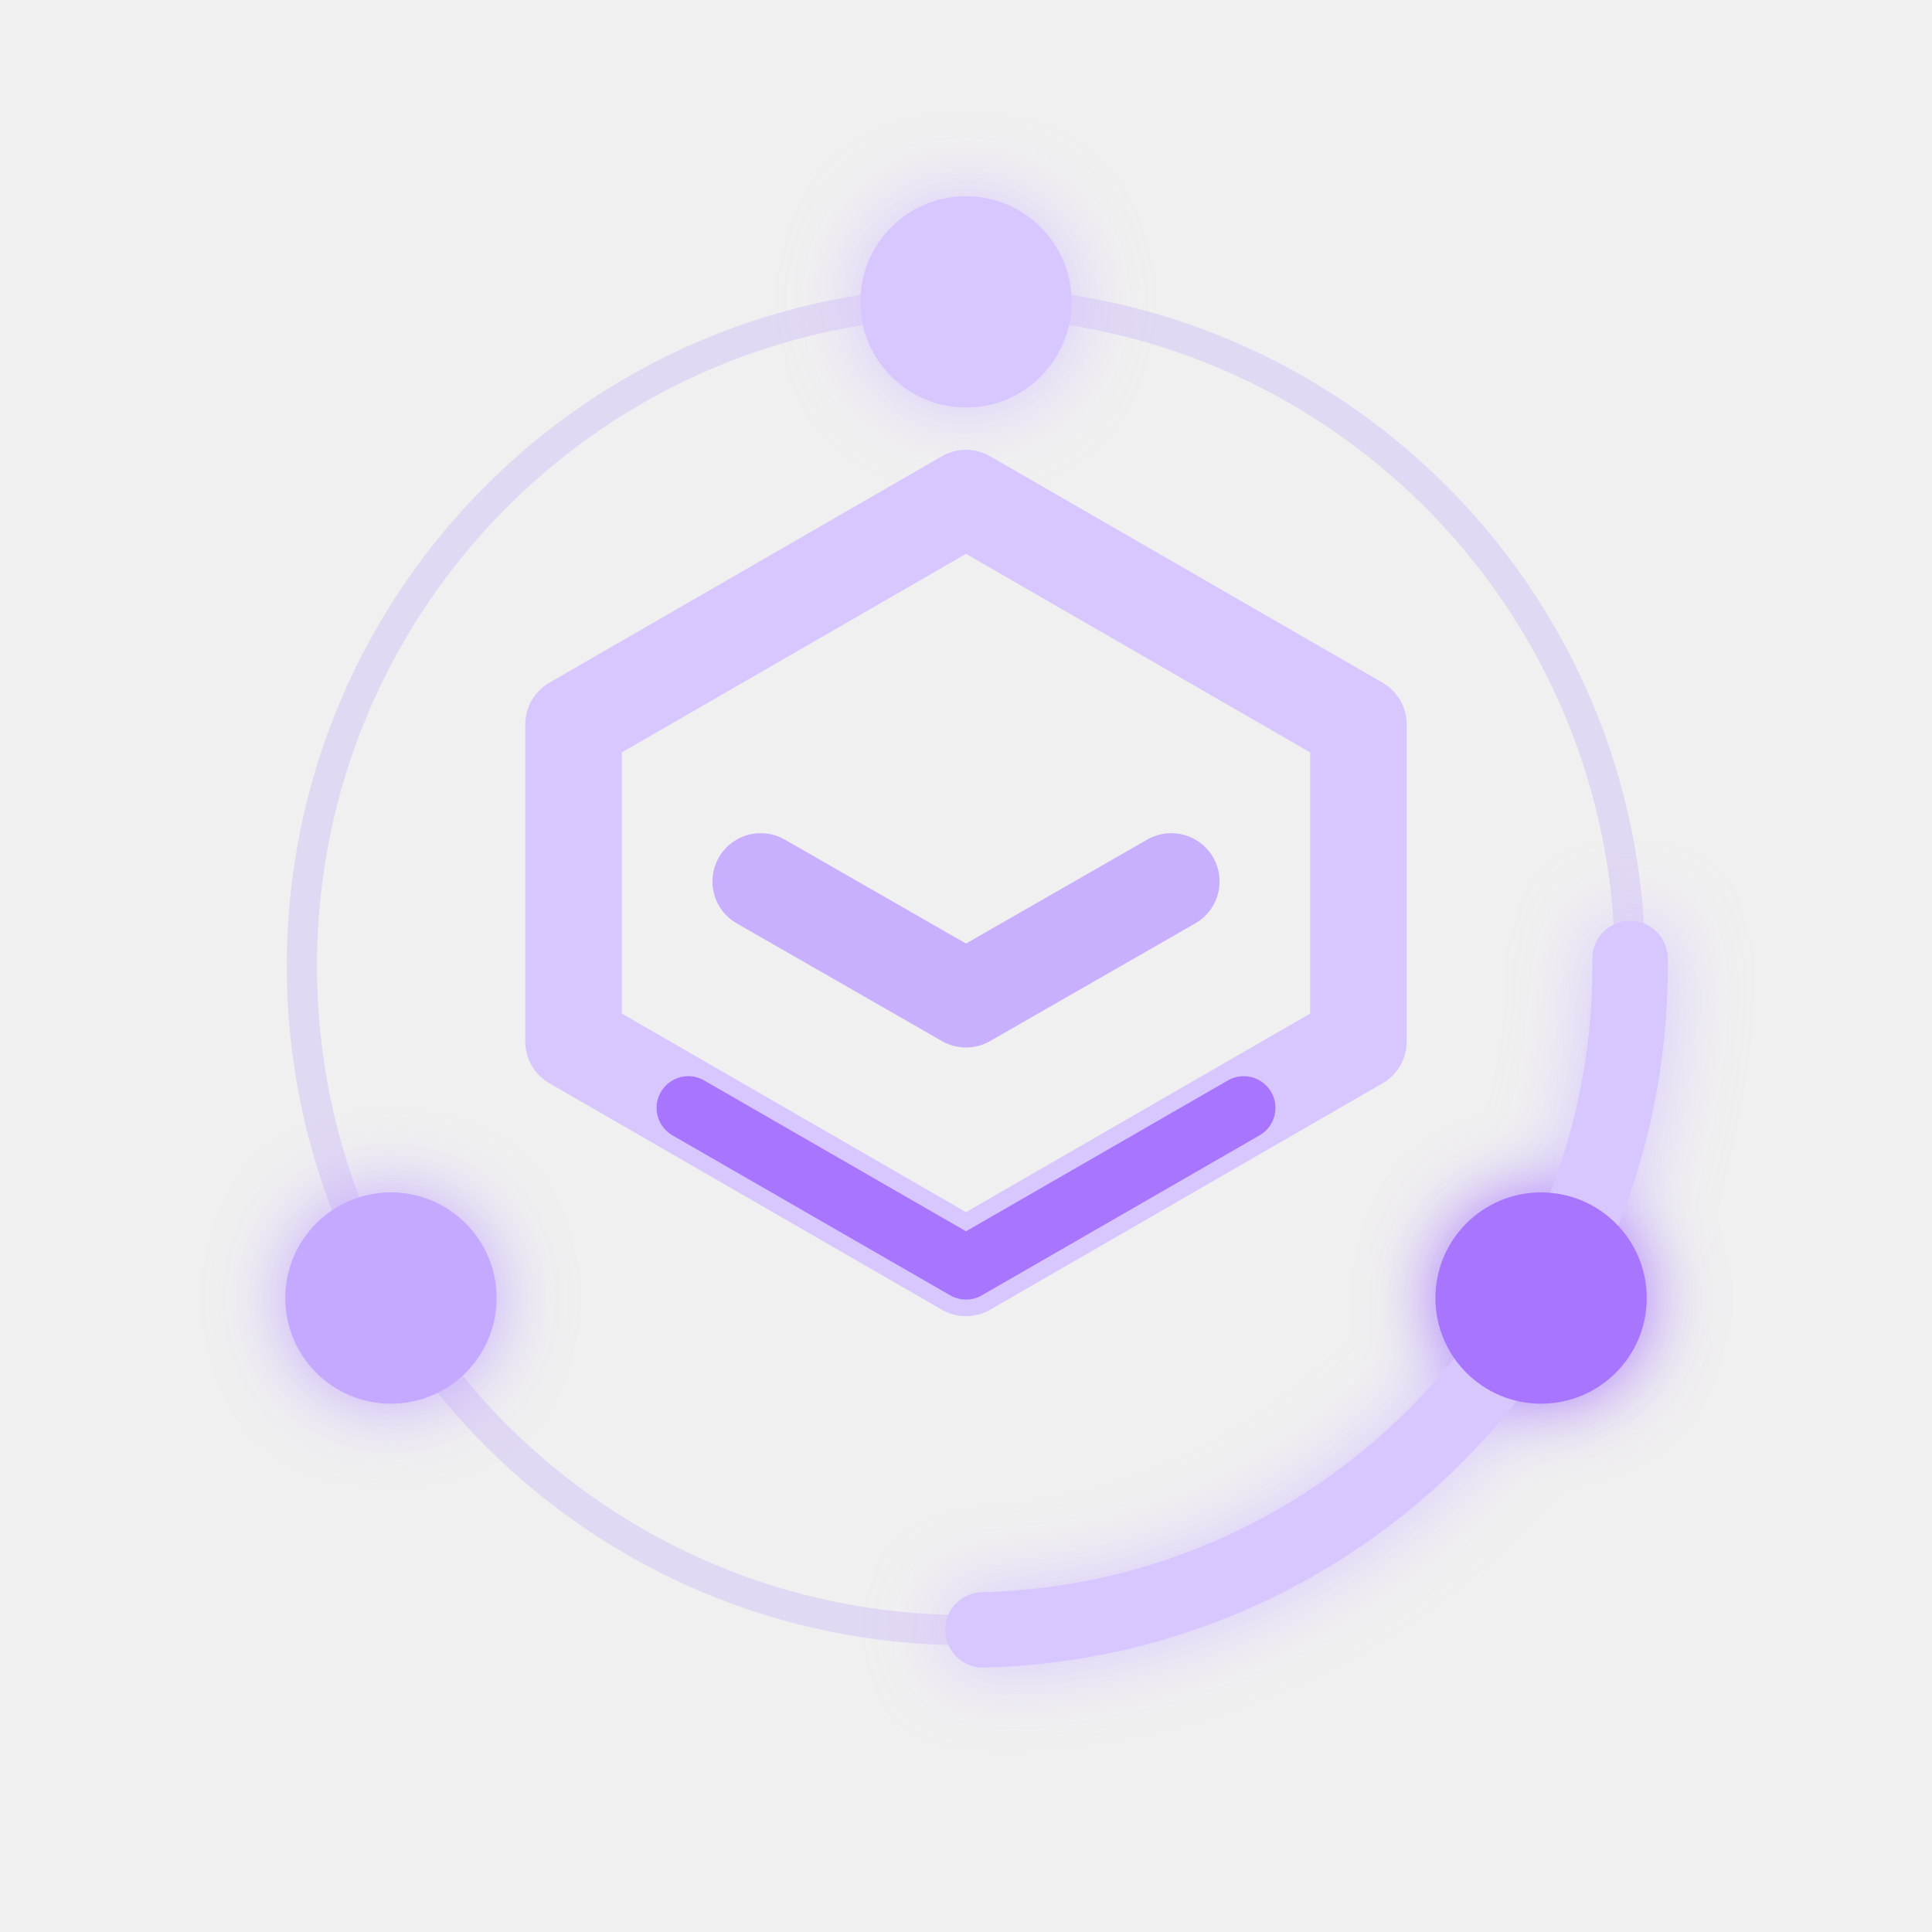
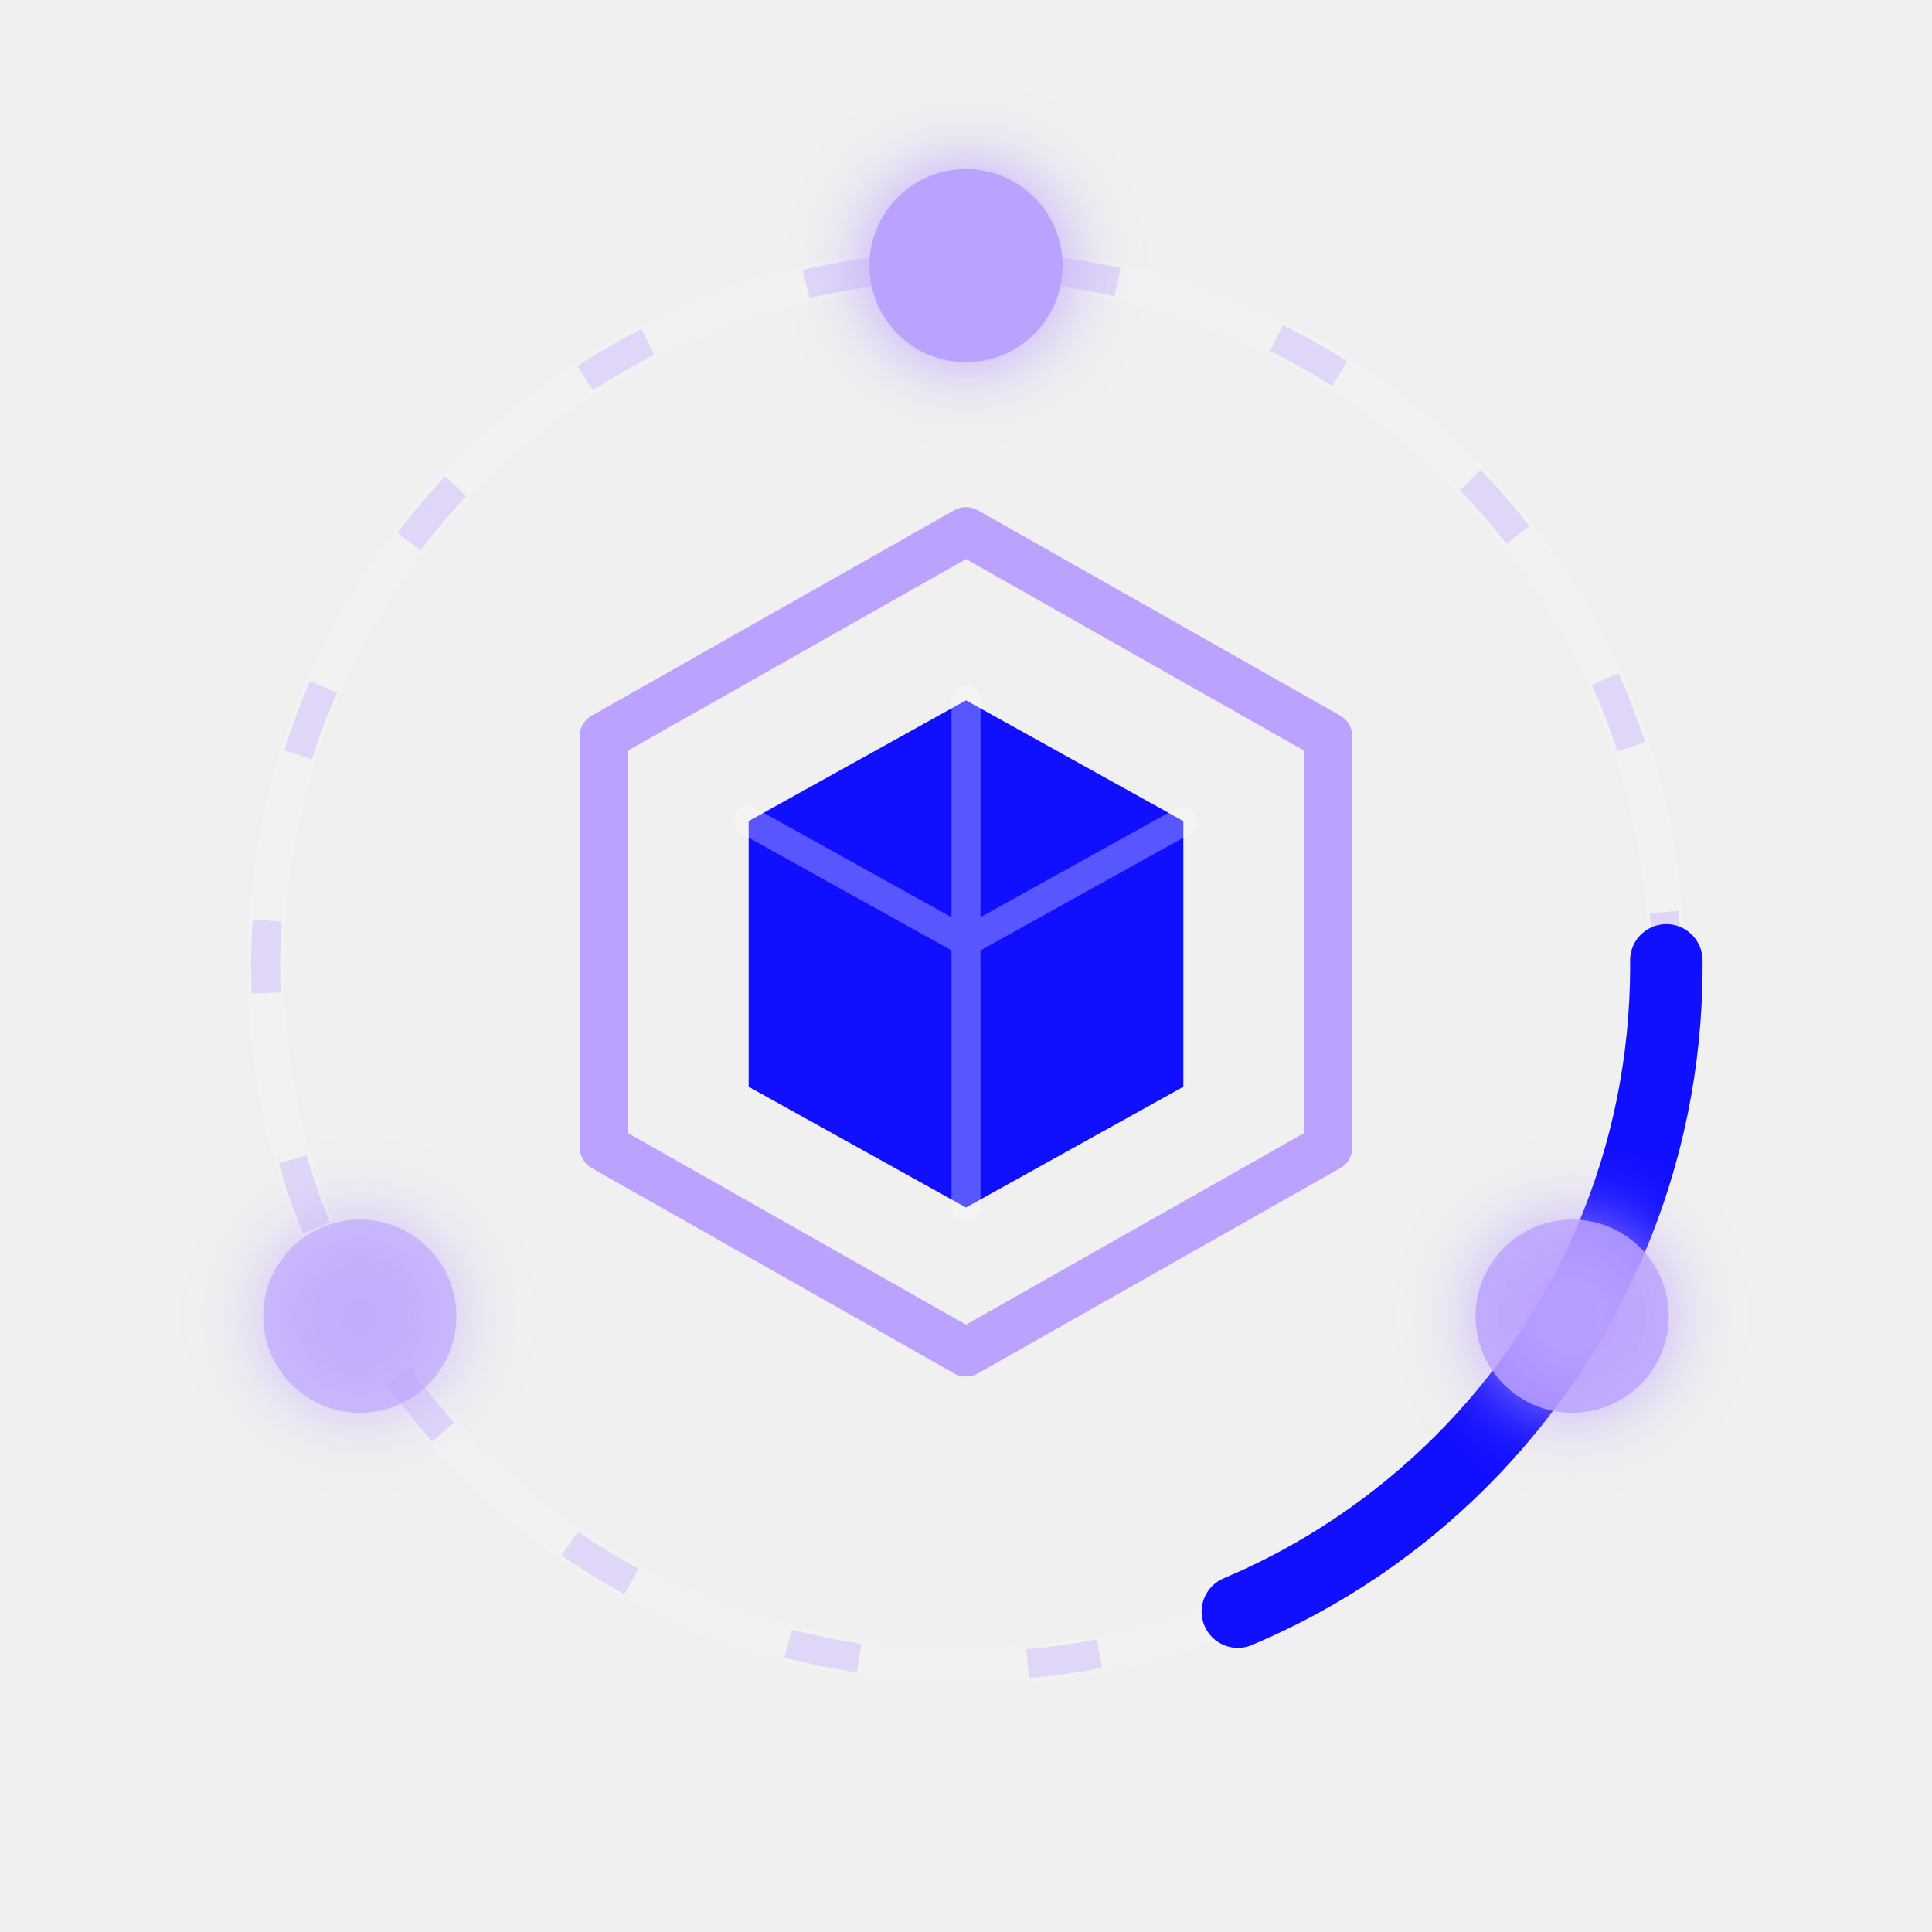
- <svg xmlns="http://www.w3.org/2000/svg" viewBox="0 0 64 64" role="img" aria-label="GenLayer loading spinner">
+ <svg xmlns="http://www.w3.org/2000/svg" viewBox="0 0 80 80" role="img" aria-labelledby="spinner-title spinner-description">
  <defs>
-     <linearGradient id="purple" x1="8" y1="8" x2="56" y2="56">
-       <stop offset="0%" stop-color="#D8C7FF" />
-       <stop offset="45%" stop-color="#A875FF" />
-       <stop offset="100%" stop-color="#7138FF" />
+     <linearGradient id="genlayer-gradient" x1="12" y1="12" x2="68" y2="68">
+       <stop offset="0%" stop-color="#110fff" />
+       <stop offset="100%" stop-color="#bca2ff" />
    </linearGradient>
-     <filter id="glow" x="-100%" y="-100%" width="300%" height="300%">
-       <feGaussianBlur stdDeviation="1.2" result="blur" />
+     <filter id="node-glow" x="-50%" y="-50%" width="200%" height="200%">
+       <feGaussianBlur stdDeviation="1.5" result="blur" />
      <feMerge>
        <feMergeNode in="blur" />
        <feMergeNode in="SourceGraphic" />
      </feMerge>
    </filter>
  </defs>
-   <circle cx="32" cy="32" r="22" fill="none" stroke="#9B6BFF" stroke-opacity=".18" stroke-width="1" />
-   <g class="network" transform-origin="32px 32px" filter="url(#glow)">
-     <circle cx="32" cy="32" r="22" fill="none" stroke="url(#purple)" stroke-width="2.5" stroke-linecap="round" stroke-dasharray="34 104" />
-     <circle cx="32" cy="10" r="3.5" fill="#D8C7FF" />
-     <circle cx="51.05" cy="43" r="3.5" fill="#A875FF" />
-     <circle cx="12.95" cy="43" r="3.5" fill="#C5A8FF" />
-   </g>
-   <g class="core" transform-origin="32px 32px">
-     <path d="M32 16.5          L45 24          V34.5          L32 42          L19 34.5          V24          Z" fill="none" stroke="url(#purple)" stroke-width="3.2" stroke-linejoin="round" />
-     <path d="M25.2 29.2          L32 33.1          L38.8 29.2" fill="none" stroke="#C9B0FF" stroke-width="3.2" stroke-linecap="round" stroke-linejoin="round" />
-     <path d="M22.8 36.7          L32 42          L41.2 36.7" fill="none" stroke="#A875FF" stroke-width="2.1" stroke-linecap="round" stroke-linejoin="round" />
-   </g>
-   <circle class="pulse" cx="32" cy="32" r="13" fill="none" stroke="#A875FF" stroke-width="1.4" />
  <style>
- 
-     /* Validator rotation */
- 
-     .network {
-       animation:
-         rotate
-         1.8s
-         cubic-bezier(.55,.05,.25,.95)
-         infinite;
+     .track {
+       fill: none;
+       stroke: #ffffff;
+       stroke-width: 1.5;
+       opacity: 0.14;
    }

-     @keyframes rotate {
+     .ring {
+       fill: none;
+       stroke: #bca2ff;
+       stroke-width: 1.2;
+       stroke-opacity: 0.35;
+       stroke-dasharray: 3 7;
+       transform-origin: 40px 40px;
+       animation: counter-spin 2.4s linear infinite;
+     }

-       0% {
-         transform: rotate(0deg);
-         opacity: .75;
+     .arc {
+       fill: none;
+       stroke: url(#genlayer-gradient);
+       stroke-width: 3;
+       stroke-linecap: round;
+       stroke-dasharray: 34 148;
+       transform-origin: 40px 40px;
+       animation: spin 1.05s linear infinite;
+     }
+ 
+     .nodes {
+       fill: #bca2ff;
+       transform-origin: 40px 40px;
+       animation: orbit 1.8s linear infinite;
+     }
+ 
+     .core {
+       transform-origin: 40px 40px;
+       animation: pulse 1.05s ease-in-out infinite;
+     }
+ 
+     .core-outline {
+       fill: none;
+       stroke: #bca2ff;
+       stroke-width: 2;
+       stroke-linejoin: round;
+     }
+ 
+     .core-fill {
+       fill: url(#genlayer-gradient);
+     }
+ 
+     .core-line {
+       fill: none;
+       stroke: #ffffff;
+       stroke-opacity: 0.3;
+       stroke-width: 1.2;
+       stroke-linecap: round;
+     }
+ 
+     @keyframes spin {
+       to {
+         transform: rotate(360deg);
+       }
+     }
+ 
+     @keyframes counter-spin {
+       to {
+         transform: rotate(-360deg);
+       }
+     }
+ 
+     @keyframes orbit {
+       from {
+         transform: rotate(0deg) translateY(-29px) rotate(0deg);
      }

-       45% {
-         opacity: 1;
+       to {
+         transform: rotate(360deg) translateY(-29px) rotate(-360deg);
      }
- 
-       100% {
-         transform: rotate(360deg);
-         opacity: .75;
-       }
- 
-     }
- 
- 
-     /* Core pulse */
- 
-     .core {
-       animation:
-         corePulse
-         1.8s
-         cubic-bezier(.4,0,.2,1)
-         infinite;
-     }
- 
-     @keyframes corePulse {
- 
-       0%,
-       100% {
-         transform: scale(.93);
-         opacity: .86;
-       }
- 
-       48%,
-       60% {
-         transform: scale(1);
-         opacity: 1;
-       }
- 
-     }
- 
- 
-     /* Consensus wave */
- 
-     .pulse {
-       transform-origin: 32px 32px;
- 
-       animation:
-         pulse
-         1.8s
-         ease-out
-         infinite;
- 
-       opacity: 0;
    }

    @keyframes pulse {
- 
-       0% {
-         transform: scale(.65);
-         opacity: 0;
+       0%, 100% {
+         transform: scale(0.94);
+         opacity: 0.78;
      }

-       48% {
-         opacity: .65;
+       50% {
+         transform: scale(1.04);
+         opacity: 1;
      }
- 
-       75% {
-         transform: scale(1.45);
-         opacity: 0;
-       }
- 
-       100% {
-         transform: scale(1.45);
-         opacity: 0;
-       }
- 
    }

- 
-     /* Accessibility */
- 
    @media (prefers-reduced-motion: reduce) {
- 
-       .network,
-       .core,
-       .pulse {
+       .arc,
+       .ring,
+       .nodes,
+       .core {
        animation: none;
      }
- 
    }
- 
  </style>
+   <circle class="track" cx="40" cy="40" r="29" />
+   <circle class="ring" cx="40" cy="40" r="29" />
+   <circle class="arc" cx="40" cy="40" r="29" />
+   <g class="nodes" filter="url(#node-glow)">
+     <circle cx="40" cy="11" r="4" />
+     <circle cx="65.1" cy="54.5" r="4" opacity="0.82" />
+     <circle cx="14.9" cy="54.5" r="4" opacity="0.64" />
+   </g>
+   <g class="core">
+     <path class="core-outline" d="M40 22 55 30.5v17L40 56 25 47.5v-17L40 22Z" />
+     <path class="core-fill" d="M40 29 49 34v11l-9 5-9-5V34l9-5Z" />
+     <path class="core-line" d="M40 29v21M31 34l9 5 9-5" />
+   </g>
</svg>
